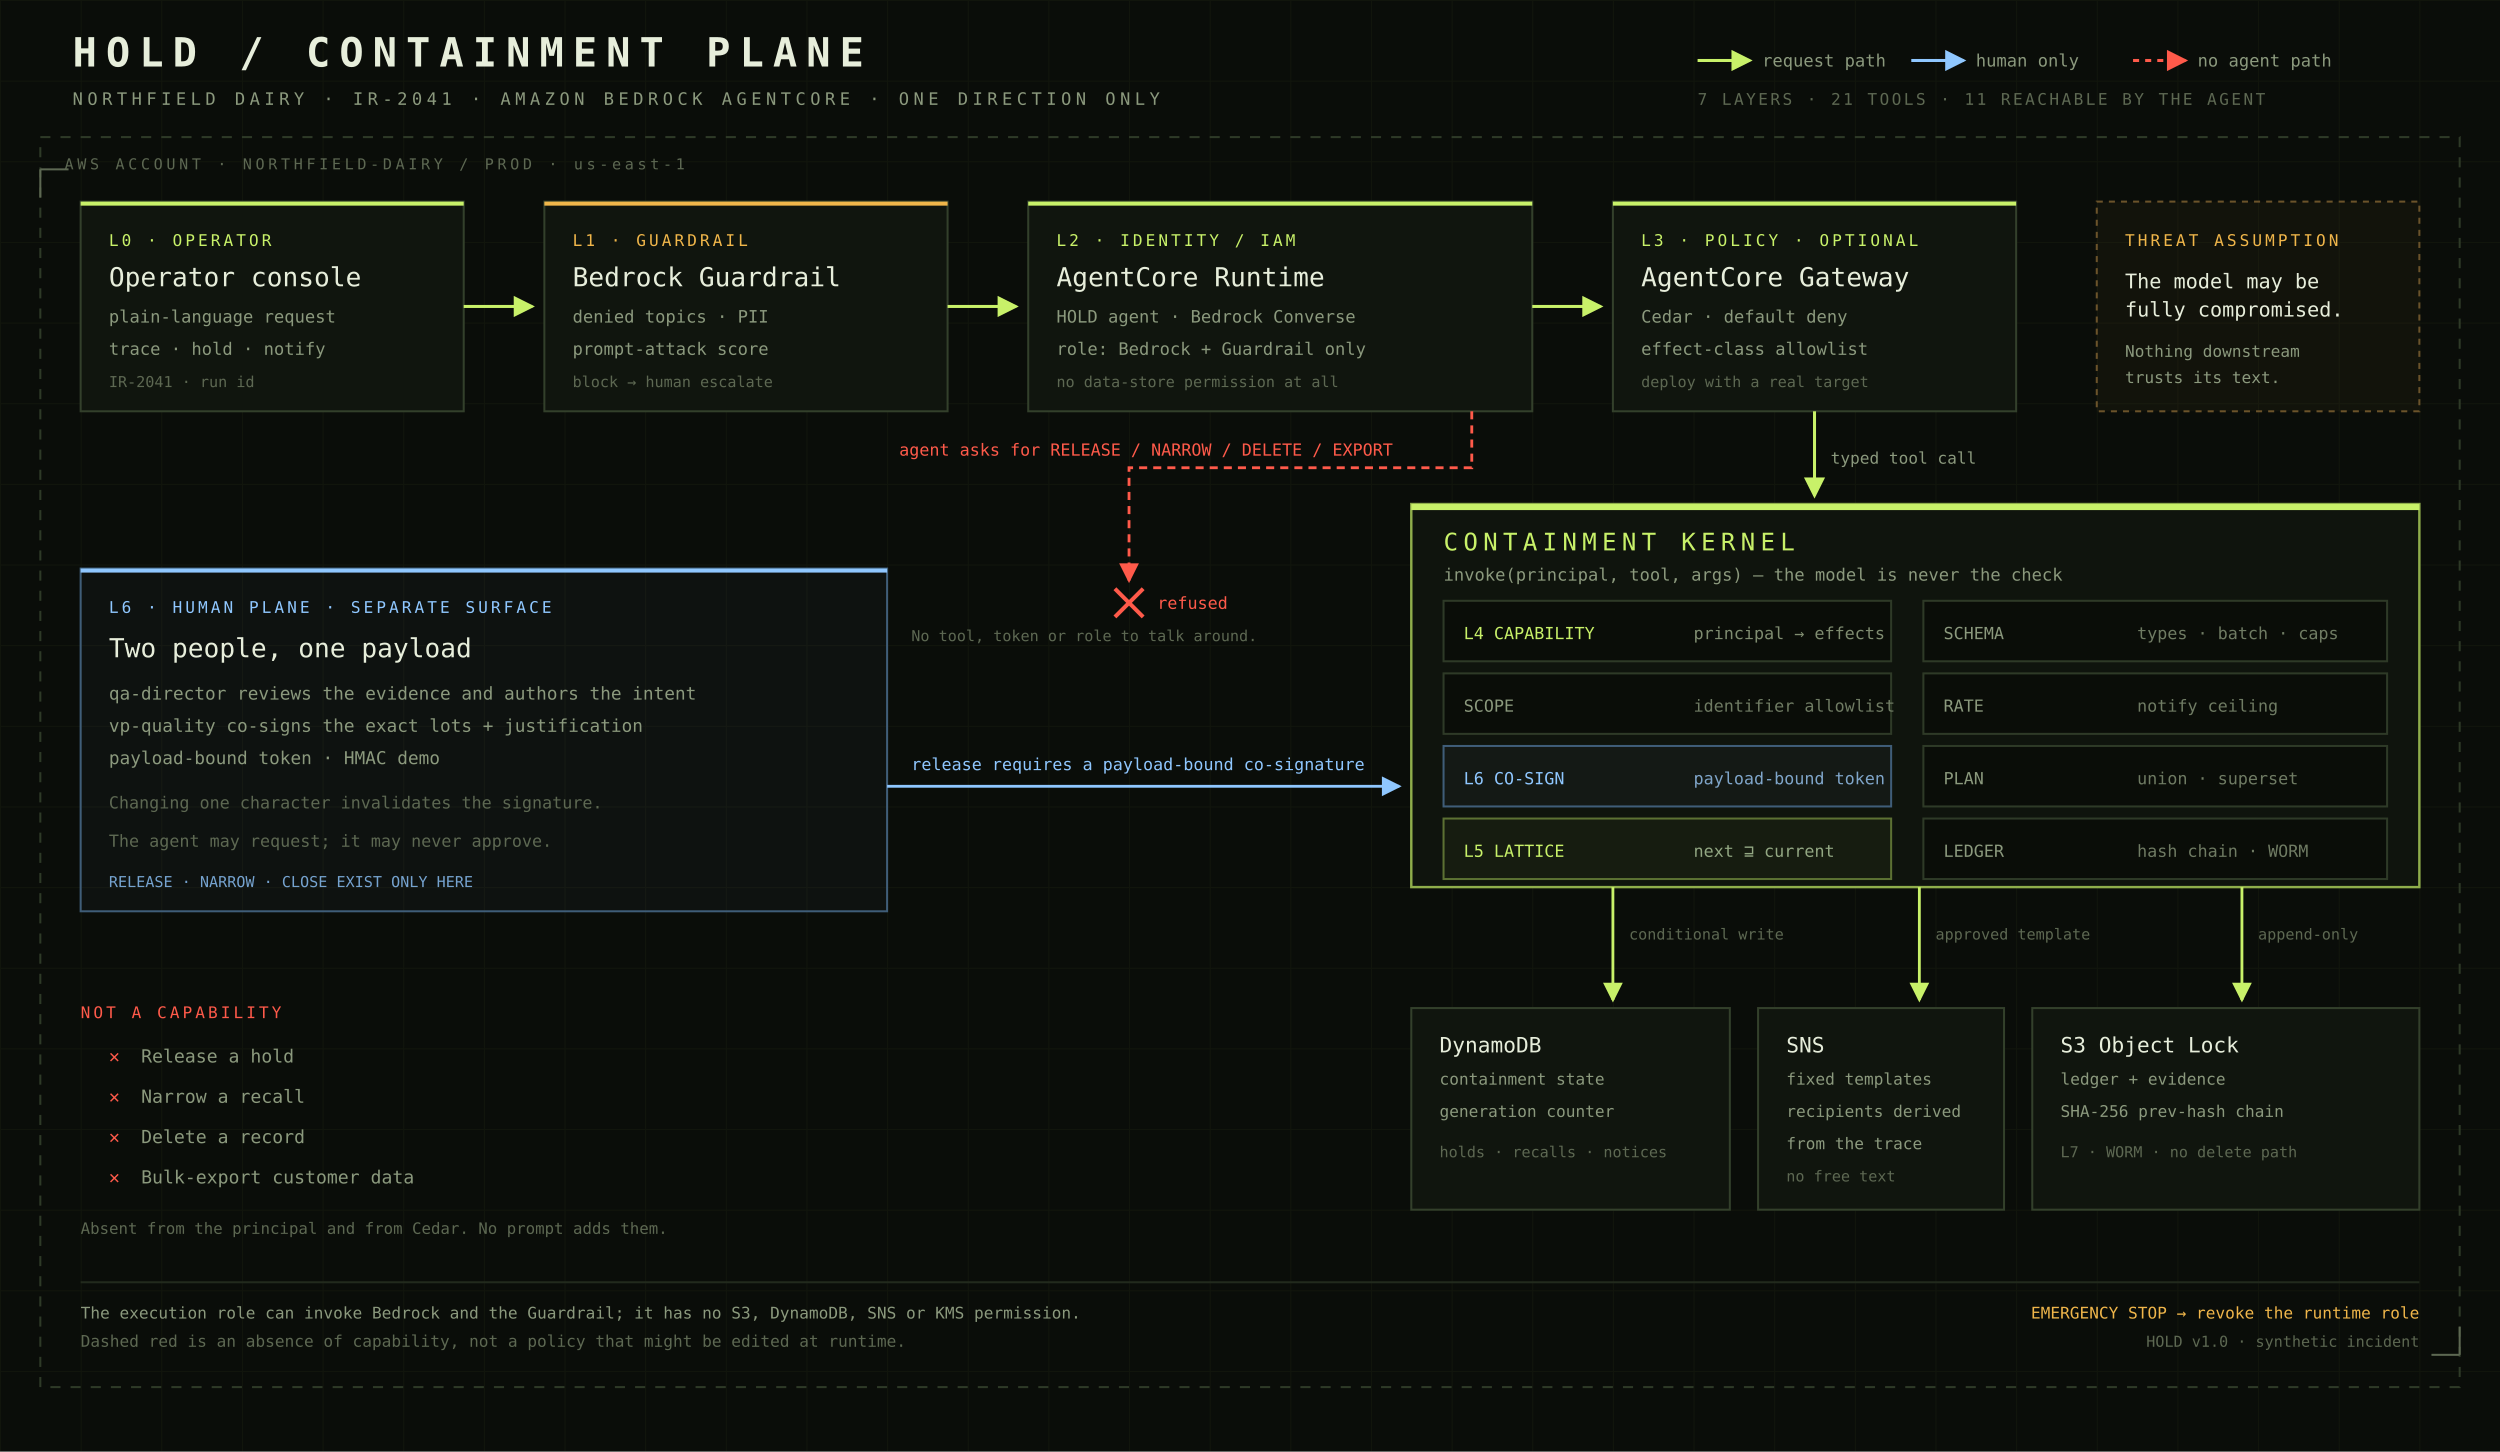
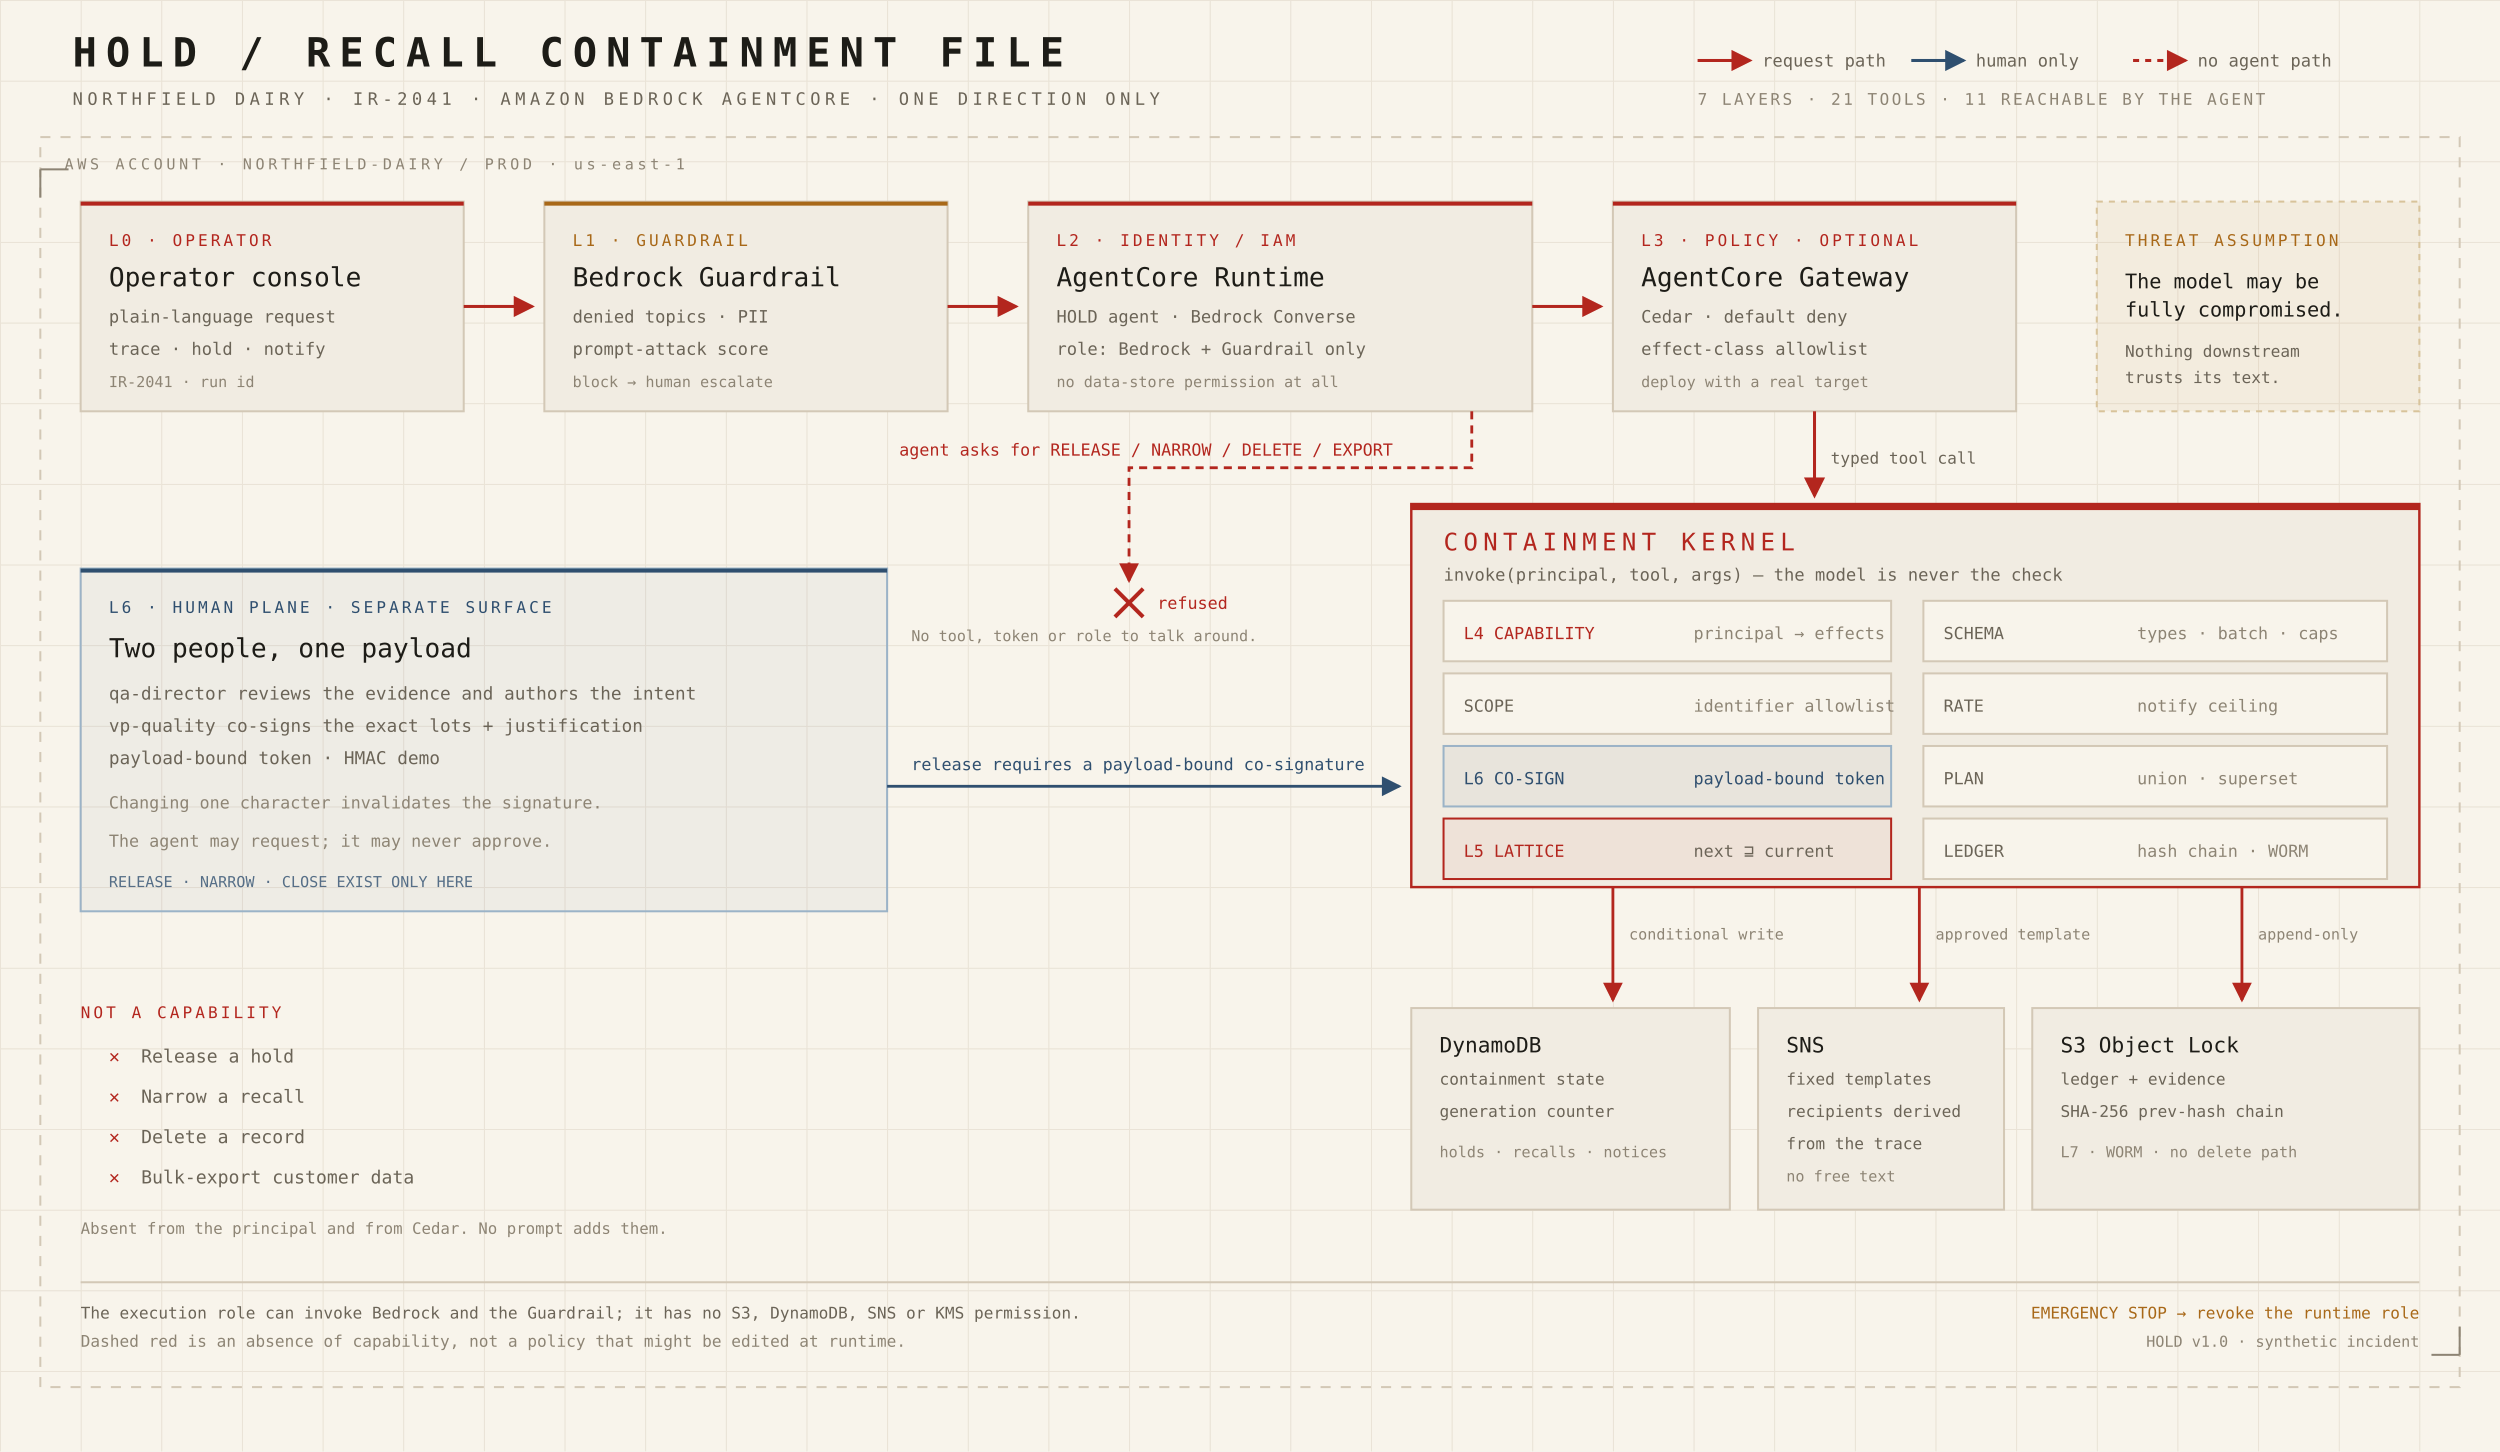
<svg xmlns="http://www.w3.org/2000/svg" viewBox="0 0 1240 720" width="1240" height="720" role="img" aria-labelledby="title desc">
  <defs>
    <pattern id="grid" width="40" height="40" patternUnits="userSpaceOnUse">
-       <path d="M40 0H0V40" fill="none" stroke="#c8f169" stroke-opacity="0.035" stroke-width="1" />
+       <path d="M40 0H0V40" fill="none" stroke="#d3c8b6" stroke-opacity="0.38" stroke-width="1" />
    </pattern>
    <marker id="arrowLime" viewBox="0 0 8 8" refX="7" refY="4" markerWidth="7" markerHeight="7" orient="auto-start-reverse">
-       <path d="M0 0 8 4 0 8Z" fill="#c8f169" />
+       <path d="M0 0 8 4 0 8Z" fill="#b3261e" />
    </marker>
    <marker id="arrowBlue" viewBox="0 0 8 8" refX="7" refY="4" markerWidth="7" markerHeight="7" orient="auto-start-reverse">
-       <path d="M0 0 8 4 0 8Z" fill="#8fc7ff" />
+       <path d="M0 0 8 4 0 8Z" fill="#2f4f6f" />
    </marker>
    <marker id="arrowRed" viewBox="0 0 8 8" refX="7" refY="4" markerWidth="7" markerHeight="7" orient="auto-start-reverse">
-       <path d="M0 0 8 4 0 8Z" fill="#ff5a4a" />
+       <path d="M0 0 8 4 0 8Z" fill="#b3261e" />
    </marker>
    <marker id="arrowGrey" viewBox="0 0 8 8" refX="7" refY="4" markerWidth="7" markerHeight="7" orient="auto-start-reverse">
-       <path d="M0 0 8 4 0 8Z" fill="#5d6852" />
+       <path d="M0 0 8 4 0 8Z" fill="#8d8474" />
    </marker>
    <filter id="glow" x="-40%" y="-40%" width="180%" height="180%">
      <feGaussianBlur stdDeviation="4" result="b" />
      <feMerge>
        <feMergeNode in="b" />
        <feMergeNode in="SourceGraphic" />
      </feMerge>
    </filter>
  </defs>
-   <rect width="1240" height="720" fill="#0a0d09" />
+   <rect width="1240" height="720" fill="#f8f4eb" />
  <rect width="1240" height="720" fill="url(#grid)" />
-   <g font-family="ui-monospace, 'Cascadia Mono', Consolas, monospace">
-     <text x="36" y="33" font-size="20" font-weight="700" letter-spacing="4.5" fill="#e7eedb">HOLD / CONTAINMENT PLANE</text>
-     <text x="36" y="52" font-size="8.5" letter-spacing="2.2" fill="#8b997d">NORTHFIELD DAIRY · IR-2041 · AMAZON BEDROCK AGENTCORE · ONE DIRECTION ONLY</text>
-     <line x1="842" y1="30" x2="868" y2="30" stroke="#c8f169" stroke-width="1.5" marker-end="url(#arrowLime)" />
-     <text x="874" y="33" font-size="8.5" fill="#8b997d">request path</text>
-     <line x1="948" y1="30" x2="974" y2="30" stroke="#8fc7ff" stroke-width="1.5" marker-end="url(#arrowBlue)" />
-     <text x="980" y="33" font-size="8.5" fill="#8b997d">human only</text>
-     <line x1="1058" y1="30" x2="1084" y2="30" stroke="#ff5a4a" stroke-width="1.5" stroke-dasharray="3 3" marker-end="url(#arrowRed)" />
-     <text x="1090" y="33" font-size="8.5" fill="#8b997d">no agent path</text>
-     <text x="842" y="52" font-size="8" letter-spacing="1.2" fill="#5d6852">7 LAYERS · 21 TOOLS · 11 REACHABLE BY THE AGENT</text>
-     <rect x="20" y="68" width="1200" height="620" fill="none" stroke="#2e3a27" stroke-dasharray="5 5" />
-     <text x="32" y="84" font-size="7.5" letter-spacing="1.8" fill="#5d6852">AWS ACCOUNT · NORTHFIELD-DAIRY / PROD · us-east-1</text>
-     <path d="M20 84h14M20 84v14" stroke="#5d6852" fill="none" />
-     <path d="M1220 672h-14M1220 672v-14" stroke="#5d6852" fill="none" />
-     <rect x="40" y="100" width="190" height="104" fill="#10150e" stroke="#33402b" />
-     <rect x="40" y="100" width="190" height="2" fill="#c8f169" />
-     <text x="54" y="122" font-size="8" letter-spacing="1.5" fill="#c8f169">L0 · OPERATOR</text>
-     <text x="54" y="142" font-size="13" fill="#e7eedb">Operator console</text>
-     <text x="54" y="160" font-size="8.5" fill="#8b997d">plain-language request</text>
-     <text x="54" y="176" font-size="8.5" fill="#8b997d">trace · hold · notify</text>
-     <text x="54" y="192" font-size="7.5" fill="#5d6852">IR-2041 · run id</text>
-     <rect x="270" y="100" width="200" height="104" fill="#10150e" stroke="#33402b" />
-     <rect x="270" y="100" width="200" height="2" fill="#f0b64a" />
-     <text x="284" y="122" font-size="8" letter-spacing="1.5" fill="#f0b64a">L1 · GUARDRAIL</text>
-     <text x="284" y="142" font-size="13" fill="#e7eedb">Bedrock Guardrail</text>
-     <text x="284" y="160" font-size="8.5" fill="#8b997d">denied topics · PII</text>
-     <text x="284" y="176" font-size="8.5" fill="#8b997d">prompt-attack score</text>
-     <text x="284" y="192" font-size="7.5" fill="#5d6852">block → human escalate</text>
-     <rect x="510" y="100" width="250" height="104" fill="#10150e" stroke="#33402b" />
-     <rect x="510" y="100" width="250" height="2" fill="#c8f169" />
-     <text x="524" y="122" font-size="8" letter-spacing="1.5" fill="#c8f169">L2 · IDENTITY / IAM</text>
-     <text x="524" y="142" font-size="13" fill="#e7eedb">AgentCore Runtime</text>
-     <text x="524" y="160" font-size="8.5" fill="#8b997d">HOLD agent · Bedrock Converse</text>
-     <text x="524" y="176" font-size="8.5" fill="#8b997d">role: Bedrock + Guardrail only</text>
-     <text x="524" y="192" font-size="7.5" fill="#5d6852">no data-store permission at all</text>
-     <rect x="800" y="100" width="200" height="104" fill="#10150e" stroke="#33402b" />
-     <rect x="800" y="100" width="200" height="2" fill="#c8f169" />
-     <text x="814" y="122" font-size="8" letter-spacing="1.5" fill="#c8f169">L3 · POLICY · OPTIONAL</text>
-     <text x="814" y="142" font-size="13" fill="#e7eedb">AgentCore Gateway</text>
-     <text x="814" y="160" font-size="8.5" fill="#8b997d">Cedar · default deny</text>
-     <text x="814" y="176" font-size="8.5" fill="#8b997d">effect-class allowlist</text>
-     <text x="814" y="192" font-size="7.5" fill="#5d6852">deploy with a real target</text>
-     <rect x="1040" y="100" width="160" height="104" fill="rgba(240,182,74,0.035)" stroke="#6b532a" stroke-dasharray="3 3" />
-     <text x="1054" y="122" font-size="8" letter-spacing="1.5" fill="#f0b64a">THREAT ASSUMPTION</text>
-     <text x="1054" y="143" font-size="10" fill="#e7eedb">The model may be</text>
-     <text x="1054" y="157" font-size="10" fill="#e7eedb">fully compromised.</text>
-     <text x="1054" y="177" font-size="8" fill="#8b997d">Nothing downstream</text>
-     <text x="1054" y="190" font-size="8" fill="#8b997d">trusts its text.</text>
-     <line x1="230" y1="152" x2="264" y2="152" stroke="#c8f169" stroke-width="1.5" marker-end="url(#arrowLime)" />
-     <line x1="470" y1="152" x2="504" y2="152" stroke="#c8f169" stroke-width="1.5" marker-end="url(#arrowLime)" />
-     <line x1="760" y1="152" x2="794" y2="152" stroke="#c8f169" stroke-width="1.5" marker-end="url(#arrowLime)" />
-     <line x1="900" y1="204" x2="900" y2="246" stroke="#c8f169" stroke-width="1.5" marker-end="url(#arrowLime)" />
-     <text x="908" y="230" font-size="8" fill="#8b997d">typed tool call</text>
-     <rect x="700" y="250" width="500" height="190" fill="#0f140d" stroke="#8fae4b" stroke-width="1.2" />
-     <rect x="700" y="250" width="500" height="3" fill="#c8f169" />
-     <text x="716" y="273" font-size="12" letter-spacing="2.6" fill="#c8f169">CONTAINMENT KERNEL</text>
-     <text x="716" y="288" font-size="8.5" fill="#8b997d">invoke(principal, tool, args) — the model is never the check</text>
+   <g font-family="'IBM Plex Mono', 'Cascadia Mono', Consolas, monospace">
+     <text x="36" y="33" font-size="20" font-weight="700" letter-spacing="4.5" fill="#1d1c17">HOLD / RECALL CONTAINMENT FILE</text>
+     <text x="36" y="52" font-size="8.5" letter-spacing="2.2" fill="#6b6457">NORTHFIELD DAIRY · IR-2041 · AMAZON BEDROCK AGENTCORE · ONE DIRECTION ONLY</text>
+     <line x1="842" y1="30" x2="868" y2="30" stroke="#b3261e" stroke-width="1.5" marker-end="url(#arrowLime)" />
+     <text x="874" y="33" font-size="8.5" fill="#6b6457">request path</text>
+     <line x1="948" y1="30" x2="974" y2="30" stroke="#2f4f6f" stroke-width="1.5" marker-end="url(#arrowBlue)" />
+     <text x="980" y="33" font-size="8.5" fill="#6b6457">human only</text>
+     <line x1="1058" y1="30" x2="1084" y2="30" stroke="#b3261e" stroke-width="1.5" stroke-dasharray="3 3" marker-end="url(#arrowRed)" />
+     <text x="1090" y="33" font-size="8.5" fill="#6b6457">no agent path</text>
+     <text x="842" y="52" font-size="8" letter-spacing="1.2" fill="#8d8474">7 LAYERS · 21 TOOLS · 11 REACHABLE BY THE AGENT</text>
+     <rect x="20" y="68" width="1200" height="620" fill="none" stroke="#d3c8b6" stroke-dasharray="5 5" />
+     <text x="32" y="84" font-size="7.5" letter-spacing="1.8" fill="#8d8474">AWS ACCOUNT · NORTHFIELD-DAIRY / PROD · us-east-1</text>
+     <path d="M20 84h14M20 84v14" stroke="#8d8474" fill="none" />
+     <path d="M1220 672h-14M1220 672v-14" stroke="#8d8474" fill="none" />
+     <rect x="40" y="100" width="190" height="104" fill="#f1ece2" stroke="#d3c8b6" />
+     <rect x="40" y="100" width="190" height="2" fill="#b3261e" />
+     <text x="54" y="122" font-size="8" letter-spacing="1.5" fill="#b3261e">L0 · OPERATOR</text>
+     <text x="54" y="142" font-size="13" fill="#1d1c17">Operator console</text>
+     <text x="54" y="160" font-size="8.5" fill="#6b6457">plain-language request</text>
+     <text x="54" y="176" font-size="8.5" fill="#6b6457">trace · hold · notify</text>
+     <text x="54" y="192" font-size="7.5" fill="#8d8474">IR-2041 · run id</text>
+     <rect x="270" y="100" width="200" height="104" fill="#f1ece2" stroke="#d3c8b6" />
+     <rect x="270" y="100" width="200" height="2" fill="#a86818" />
+     <text x="284" y="122" font-size="8" letter-spacing="1.5" fill="#a86818">L1 · GUARDRAIL</text>
+     <text x="284" y="142" font-size="13" fill="#1d1c17">Bedrock Guardrail</text>
+     <text x="284" y="160" font-size="8.5" fill="#6b6457">denied topics · PII</text>
+     <text x="284" y="176" font-size="8.5" fill="#6b6457">prompt-attack score</text>
+     <text x="284" y="192" font-size="7.5" fill="#8d8474">block → human escalate</text>
+     <rect x="510" y="100" width="250" height="104" fill="#f1ece2" stroke="#d3c8b6" />
+     <rect x="510" y="100" width="250" height="2" fill="#b3261e" />
+     <text x="524" y="122" font-size="8" letter-spacing="1.5" fill="#b3261e">L2 · IDENTITY / IAM</text>
+     <text x="524" y="142" font-size="13" fill="#1d1c17">AgentCore Runtime</text>
+     <text x="524" y="160" font-size="8.5" fill="#6b6457">HOLD agent · Bedrock Converse</text>
+     <text x="524" y="176" font-size="8.5" fill="#6b6457">role: Bedrock + Guardrail only</text>
+     <text x="524" y="192" font-size="7.5" fill="#8d8474">no data-store permission at all</text>
+     <rect x="800" y="100" width="200" height="104" fill="#f1ece2" stroke="#d3c8b6" />
+     <rect x="800" y="100" width="200" height="2" fill="#b3261e" />
+     <text x="814" y="122" font-size="8" letter-spacing="1.5" fill="#b3261e">L3 · POLICY · OPTIONAL</text>
+     <text x="814" y="142" font-size="13" fill="#1d1c17">AgentCore Gateway</text>
+     <text x="814" y="160" font-size="8.5" fill="#6b6457">Cedar · default deny</text>
+     <text x="814" y="176" font-size="8.5" fill="#6b6457">effect-class allowlist</text>
+     <text x="814" y="192" font-size="7.5" fill="#8d8474">deploy with a real target</text>
+     <rect x="1040" y="100" width="160" height="104" fill="rgba(168,104,24,0.06)" stroke="#d8c39a" stroke-dasharray="3 3" />
+     <text x="1054" y="122" font-size="8" letter-spacing="1.5" fill="#a86818">THREAT ASSUMPTION</text>
+     <text x="1054" y="143" font-size="10" fill="#1d1c17">The model may be</text>
+     <text x="1054" y="157" font-size="10" fill="#1d1c17">fully compromised.</text>
+     <text x="1054" y="177" font-size="8" fill="#6b6457">Nothing downstream</text>
+     <text x="1054" y="190" font-size="8" fill="#6b6457">trusts its text.</text>
+     <line x1="230" y1="152" x2="264" y2="152" stroke="#b3261e" stroke-width="1.5" marker-end="url(#arrowLime)" />
+     <line x1="470" y1="152" x2="504" y2="152" stroke="#b3261e" stroke-width="1.5" marker-end="url(#arrowLime)" />
+     <line x1="760" y1="152" x2="794" y2="152" stroke="#b3261e" stroke-width="1.5" marker-end="url(#arrowLime)" />
+     <line x1="900" y1="204" x2="900" y2="246" stroke="#b3261e" stroke-width="1.5" marker-end="url(#arrowLime)" />
+     <text x="908" y="230" font-size="8" fill="#6b6457">typed tool call</text>
+     <rect x="700" y="250" width="500" height="190" fill="#f1ece2" stroke="#b3261e" stroke-width="1.2" />
+     <rect x="700" y="250" width="500" height="3" fill="#b3261e" />
+     <text x="716" y="273" font-size="12" letter-spacing="2.6" fill="#b3261e">CONTAINMENT KERNEL</text>
+     <text x="716" y="288" font-size="8.5" fill="#6b6457">invoke(principal, tool, args) — the model is never the check</text>
    <g font-size="8.3">
-       <rect x="716" y="298" width="222" height="30" fill="#0a0d08" stroke="#2e3a27" />
-       <text x="726" y="317" fill="#c8f169">L4 CAPABILITY</text>
-       <text x="840" y="317" fill="#7f8c70">principal → effects</text>
-       <rect x="954" y="298" width="230" height="30" fill="#0a0d08" stroke="#2e3a27" />
-       <text x="964" y="317" fill="#8b997d">SCHEMA</text>
-       <text x="1060" y="317" fill="#6f7b63">types · batch · caps</text>
-       <rect x="716" y="334" width="222" height="30" fill="#0a0d08" stroke="#2e3a27" />
-       <text x="726" y="353" fill="#8b997d">SCOPE</text>
-       <text x="840" y="353" fill="#6f7b63">identifier allowlist</text>
-       <rect x="954" y="334" width="230" height="30" fill="#0a0d08" stroke="#2e3a27" />
-       <text x="964" y="353" fill="#8b997d">RATE</text>
-       <text x="1060" y="353" fill="#6f7b63">notify ceiling</text>
-       <rect x="716" y="370" width="222" height="30" fill="rgba(143,199,255,0.035)" stroke="#3f5d78" />
-       <text x="726" y="389" fill="#8fc7ff">L6 CO-SIGN</text>
-       <text x="840" y="389" fill="#7fa5c9">payload-bound token</text>
-       <rect x="954" y="370" width="230" height="30" fill="#0a0d08" stroke="#2e3a27" />
-       <text x="964" y="389" fill="#8b997d">PLAN</text>
-       <text x="1060" y="389" fill="#6f7b63">union · superset</text>
-       <rect x="716" y="406" width="222" height="30" fill="rgba(200,241,105,0.04)" stroke="#5c7133" />
-       <text x="726" y="425" fill="#c8f169">L5 LATTICE</text>
-       <text x="840" y="425" fill="#93a883">next ⊒ current</text>
-       <rect x="954" y="406" width="230" height="30" fill="#0a0d08" stroke="#2e3a27" />
-       <text x="964" y="425" fill="#8b997d">LEDGER</text>
-       <text x="1060" y="425" fill="#6f7b63">hash chain · WORM</text>
+       <rect x="716" y="298" width="222" height="30" fill="#f8f4eb" stroke="#d3c8b6" />
+       <text x="726" y="317" fill="#b3261e">L4 CAPABILITY</text>
+       <text x="840" y="317" fill="#8d8474">principal → effects</text>
+       <rect x="954" y="298" width="230" height="30" fill="#f8f4eb" stroke="#d3c8b6" />
+       <text x="964" y="317" fill="#6b6457">SCHEMA</text>
+       <text x="1060" y="317" fill="#8d8474">types · batch · caps</text>
+       <rect x="716" y="334" width="222" height="30" fill="#f8f4eb" stroke="#d3c8b6" />
+       <text x="726" y="353" fill="#6b6457">SCOPE</text>
+       <text x="840" y="353" fill="#8d8474">identifier allowlist</text>
+       <rect x="954" y="334" width="230" height="30" fill="#f8f4eb" stroke="#d3c8b6" />
+       <text x="964" y="353" fill="#6b6457">RATE</text>
+       <text x="1060" y="353" fill="#8d8474">notify ceiling</text>
+       <rect x="716" y="370" width="222" height="30" fill="rgba(47,79,111,0.05)" stroke="#9bb3c7" />
+       <text x="726" y="389" fill="#2f4f6f">L6 CO-SIGN</text>
+       <text x="840" y="389" fill="#2f4f6f">payload-bound token</text>
+       <rect x="954" y="370" width="230" height="30" fill="#f8f4eb" stroke="#d3c8b6" />
+       <text x="964" y="389" fill="#6b6457">PLAN</text>
+       <text x="1060" y="389" fill="#8d8474">union · superset</text>
+       <rect x="716" y="406" width="222" height="30" fill="rgba(179,38,30,0.05)" stroke="#b3261e" />
+       <text x="726" y="425" fill="#b3261e">L5 LATTICE</text>
+       <text x="840" y="425" fill="#6b6457">next ⊒ current</text>
+       <rect x="954" y="406" width="230" height="30" fill="#f8f4eb" stroke="#d3c8b6" />
+       <text x="964" y="425" fill="#6b6457">LEDGER</text>
+       <text x="1060" y="425" fill="#8d8474">hash chain · WORM</text>
    </g>
-     <text x="716" y="434" font-size="7.5" fill="#5d6852" opacity="0">.</text>
-     <rect x="40" y="282" width="400" height="170" fill="rgba(143,199,255,0.028)" stroke="#3f5d78" />
-     <rect x="40" y="282" width="400" height="2" fill="#8fc7ff" />
-     <text x="54" y="304" font-size="8" letter-spacing="1.5" fill="#8fc7ff">L6 · HUMAN PLANE · SEPARATE SURFACE</text>
-     <text x="54" y="326" font-size="13" fill="#e7eedb">Two people, one payload</text>
-     <text x="54" y="347" font-size="8.8" fill="#8b997d">qa-director reviews the evidence and authors the intent</text>
-     <text x="54" y="363" font-size="8.8" fill="#8b997d">vp-quality co-signs the exact lots + justification</text>
-     <text x="54" y="379" font-size="8.8" fill="#8b997d">payload-bound token · HMAC demo</text>
-     <text x="54" y="401" font-size="8.3" fill="#5d6852">Changing one character invalidates the signature.</text>
-     <text x="54" y="420" font-size="8.3" fill="#5d6852">The agent may request; it may never approve.</text>
-     <text x="54" y="440" font-size="7.5" fill="#8fc7ff" opacity="0.8">RELEASE · NARROW · CLOSE EXIST ONLY HERE</text>
-     <line x1="440" y1="390" x2="694" y2="390" stroke="#8fc7ff" stroke-width="1.4" marker-end="url(#arrowBlue)" />
-     <text x="452" y="382" font-size="8.3" fill="#8fc7ff">release requires a payload-bound co-signature</text>
-     <path d="M730 204v28H560v56" fill="none" stroke="#ff5a4a" stroke-width="1.4" stroke-dasharray="4 3" marker-end="url(#arrowRed)" />
-     <text x="446" y="226" font-size="8.3" fill="#ff5a4a">agent asks for RELEASE / NARROW / DELETE / EXPORT</text>
-     <g stroke="#ff5a4a" stroke-width="2">
+     <text x="716" y="434" font-size="7.5" fill="#8d8474" opacity="0">.</text>
+     <rect x="40" y="282" width="400" height="170" fill="rgba(47,79,111,0.05)" stroke="#9bb3c7" />
+     <rect x="40" y="282" width="400" height="2" fill="#2f4f6f" />
+     <text x="54" y="304" font-size="8" letter-spacing="1.5" fill="#2f4f6f">L6 · HUMAN PLANE · SEPARATE SURFACE</text>
+     <text x="54" y="326" font-size="13" fill="#1d1c17">Two people, one payload</text>
+     <text x="54" y="347" font-size="8.8" fill="#6b6457">qa-director reviews the evidence and authors the intent</text>
+     <text x="54" y="363" font-size="8.8" fill="#6b6457">vp-quality co-signs the exact lots + justification</text>
+     <text x="54" y="379" font-size="8.8" fill="#6b6457">payload-bound token · HMAC demo</text>
+     <text x="54" y="401" font-size="8.3" fill="#8d8474">Changing one character invalidates the signature.</text>
+     <text x="54" y="420" font-size="8.3" fill="#8d8474">The agent may request; it may never approve.</text>
+     <text x="54" y="440" font-size="7.5" fill="#2f4f6f" opacity="0.8">RELEASE · NARROW · CLOSE EXIST ONLY HERE</text>
+     <line x1="440" y1="390" x2="694" y2="390" stroke="#2f4f6f" stroke-width="1.4" marker-end="url(#arrowBlue)" />
+     <text x="452" y="382" font-size="8.3" fill="#2f4f6f">release requires a payload-bound co-signature</text>
+     <path d="M730 204v28H560v56" fill="none" stroke="#b3261e" stroke-width="1.4" stroke-dasharray="4 3" marker-end="url(#arrowRed)" />
+     <text x="446" y="226" font-size="8.3" fill="#b3261e">agent asks for RELEASE / NARROW / DELETE / EXPORT</text>
+     <g stroke="#b3261e" stroke-width="2">
      <line x1="553" y1="292" x2="567" y2="306" />
      <line x1="567" y1="292" x2="553" y2="306" />
    </g>
-     <text x="574" y="302" font-size="8.3" fill="#ff5a4a">refused</text>
-     <text x="452" y="318" font-size="7.5" fill="#5d6852">No tool, token or role to talk around.</text>
-     <line x1="800" y1="440" x2="800" y2="496" stroke="#c8f169" stroke-width="1.4" marker-end="url(#arrowLime)" />
-     <line x1="952" y1="440" x2="952" y2="496" stroke="#c8f169" stroke-width="1.4" marker-end="url(#arrowLime)" />
-     <line x1="1112" y1="440" x2="1112" y2="496" stroke="#c8f169" stroke-width="1.4" marker-end="url(#arrowLime)" />
-     <text x="808" y="466" font-size="7.5" fill="#5d6852">conditional write</text>
-     <text x="960" y="466" font-size="7.5" fill="#5d6852">approved template</text>
-     <text x="1120" y="466" font-size="7.5" fill="#5d6852">append-only</text>
-     <rect x="700" y="500" width="158" height="100" fill="#10150e" stroke="#33402b" />
-     <text x="714" y="522" font-size="10.5" fill="#e7eedb">DynamoDB</text>
-     <text x="714" y="538" font-size="8" fill="#8b997d">containment state</text>
-     <text x="714" y="554" font-size="8" fill="#8b997d">generation counter</text>
-     <text x="714" y="574" font-size="7.5" fill="#5d6852">holds · recalls · notices</text>
-     <rect x="872" y="500" width="122" height="100" fill="#10150e" stroke="#33402b" />
-     <text x="886" y="522" font-size="10.5" fill="#e7eedb">SNS</text>
-     <text x="886" y="538" font-size="8" fill="#8b997d">fixed templates</text>
-     <text x="886" y="554" font-size="8" fill="#8b997d">recipients derived</text>
-     <text x="886" y="570" font-size="8" fill="#8b997d">from the trace</text>
-     <text x="886" y="586" font-size="7.5" fill="#5d6852">no free text</text>
-     <rect x="1008" y="500" width="192" height="100" fill="#10150e" stroke="#33402b" />
-     <text x="1022" y="522" font-size="10.5" fill="#e7eedb">S3 Object Lock</text>
-     <text x="1022" y="538" font-size="8" fill="#8b997d">ledger + evidence</text>
-     <text x="1022" y="554" font-size="8" fill="#8b997d">SHA-256 prev-hash chain</text>
-     <text x="1022" y="574" font-size="7.5" fill="#5d6852">L7 · WORM · no delete path</text>
-     <text x="40" y="505" font-size="8" letter-spacing="1.5" fill="#ff5a4a">NOT A CAPABILITY</text>
-     <g font-size="9" fill="#8b997d">
-       <text x="54" y="527" fill="#ff5a4a">✕</text>
+     <text x="574" y="302" font-size="8.3" fill="#b3261e">refused</text>
+     <text x="452" y="318" font-size="7.5" fill="#8d8474">No tool, token or role to talk around.</text>
+     <line x1="800" y1="440" x2="800" y2="496" stroke="#b3261e" stroke-width="1.4" marker-end="url(#arrowLime)" />
+     <line x1="952" y1="440" x2="952" y2="496" stroke="#b3261e" stroke-width="1.4" marker-end="url(#arrowLime)" />
+     <line x1="1112" y1="440" x2="1112" y2="496" stroke="#b3261e" stroke-width="1.4" marker-end="url(#arrowLime)" />
+     <text x="808" y="466" font-size="7.5" fill="#8d8474">conditional write</text>
+     <text x="960" y="466" font-size="7.5" fill="#8d8474">approved template</text>
+     <text x="1120" y="466" font-size="7.5" fill="#8d8474">append-only</text>
+     <rect x="700" y="500" width="158" height="100" fill="#f1ece2" stroke="#d3c8b6" />
+     <text x="714" y="522" font-size="10.5" fill="#1d1c17">DynamoDB</text>
+     <text x="714" y="538" font-size="8" fill="#6b6457">containment state</text>
+     <text x="714" y="554" font-size="8" fill="#6b6457">generation counter</text>
+     <text x="714" y="574" font-size="7.5" fill="#8d8474">holds · recalls · notices</text>
+     <rect x="872" y="500" width="122" height="100" fill="#f1ece2" stroke="#d3c8b6" />
+     <text x="886" y="522" font-size="10.5" fill="#1d1c17">SNS</text>
+     <text x="886" y="538" font-size="8" fill="#6b6457">fixed templates</text>
+     <text x="886" y="554" font-size="8" fill="#6b6457">recipients derived</text>
+     <text x="886" y="570" font-size="8" fill="#6b6457">from the trace</text>
+     <text x="886" y="586" font-size="7.5" fill="#8d8474">no free text</text>
+     <rect x="1008" y="500" width="192" height="100" fill="#f1ece2" stroke="#d3c8b6" />
+     <text x="1022" y="522" font-size="10.5" fill="#1d1c17">S3 Object Lock</text>
+     <text x="1022" y="538" font-size="8" fill="#6b6457">ledger + evidence</text>
+     <text x="1022" y="554" font-size="8" fill="#6b6457">SHA-256 prev-hash chain</text>
+     <text x="1022" y="574" font-size="7.5" fill="#8d8474">L7 · WORM · no delete path</text>
+     <text x="40" y="505" font-size="8" letter-spacing="1.5" fill="#b3261e">NOT A CAPABILITY</text>
+     <g font-size="9" fill="#6b6457">
+       <text x="54" y="527" fill="#b3261e">✕</text>
      <text x="70" y="527">Release a hold</text>
-       <text x="54" y="547" fill="#ff5a4a">✕</text>
+       <text x="54" y="547" fill="#b3261e">✕</text>
      <text x="70" y="547">Narrow a recall</text>
-       <text x="54" y="567" fill="#ff5a4a">✕</text>
+       <text x="54" y="567" fill="#b3261e">✕</text>
      <text x="70" y="567">Delete a record</text>
-       <text x="54" y="587" fill="#ff5a4a">✕</text>
+       <text x="54" y="587" fill="#b3261e">✕</text>
      <text x="70" y="587">Bulk-export customer data</text>
    </g>
-     <text x="40" y="612" font-size="7.8" fill="#5d6852">Absent from the principal and from Cedar. No prompt adds them.</text>
-     <line x1="40" y1="636" x2="1200" y2="636" stroke="#222a1d" />
-     <text x="40" y="654" font-size="8" fill="#8b997d">The execution role can invoke Bedrock and the Guardrail; it has no S3, DynamoDB, SNS or KMS permission.</text>
-     <text x="40" y="668" font-size="8" fill="#5d6852">Dashed red is an absence of capability, not a policy that might be edited at runtime.</text>
-     <text x="1200" y="654" font-size="8" fill="#f0b64a" text-anchor="end">EMERGENCY STOP → revoke the runtime role</text>
-     <text x="1200" y="668" font-size="7.5" fill="#5d6852" text-anchor="end">HOLD v1.0 · synthetic incident</text>
+     <text x="40" y="612" font-size="7.8" fill="#8d8474">Absent from the principal and from Cedar. No prompt adds them.</text>
+     <line x1="40" y1="636" x2="1200" y2="636" stroke="#d3c8b6" />
+     <text x="40" y="654" font-size="8" fill="#6b6457">The execution role can invoke Bedrock and the Guardrail; it has no S3, DynamoDB, SNS or KMS permission.</text>
+     <text x="40" y="668" font-size="8" fill="#8d8474">Dashed red is an absence of capability, not a policy that might be edited at runtime.</text>
+     <text x="1200" y="654" font-size="8" fill="#a86818" text-anchor="end">EMERGENCY STOP → revoke the runtime role</text>
+     <text x="1200" y="668" font-size="7.5" fill="#8d8474" text-anchor="end">HOLD v1.0 · synthetic incident</text>
  </g>
</svg>
